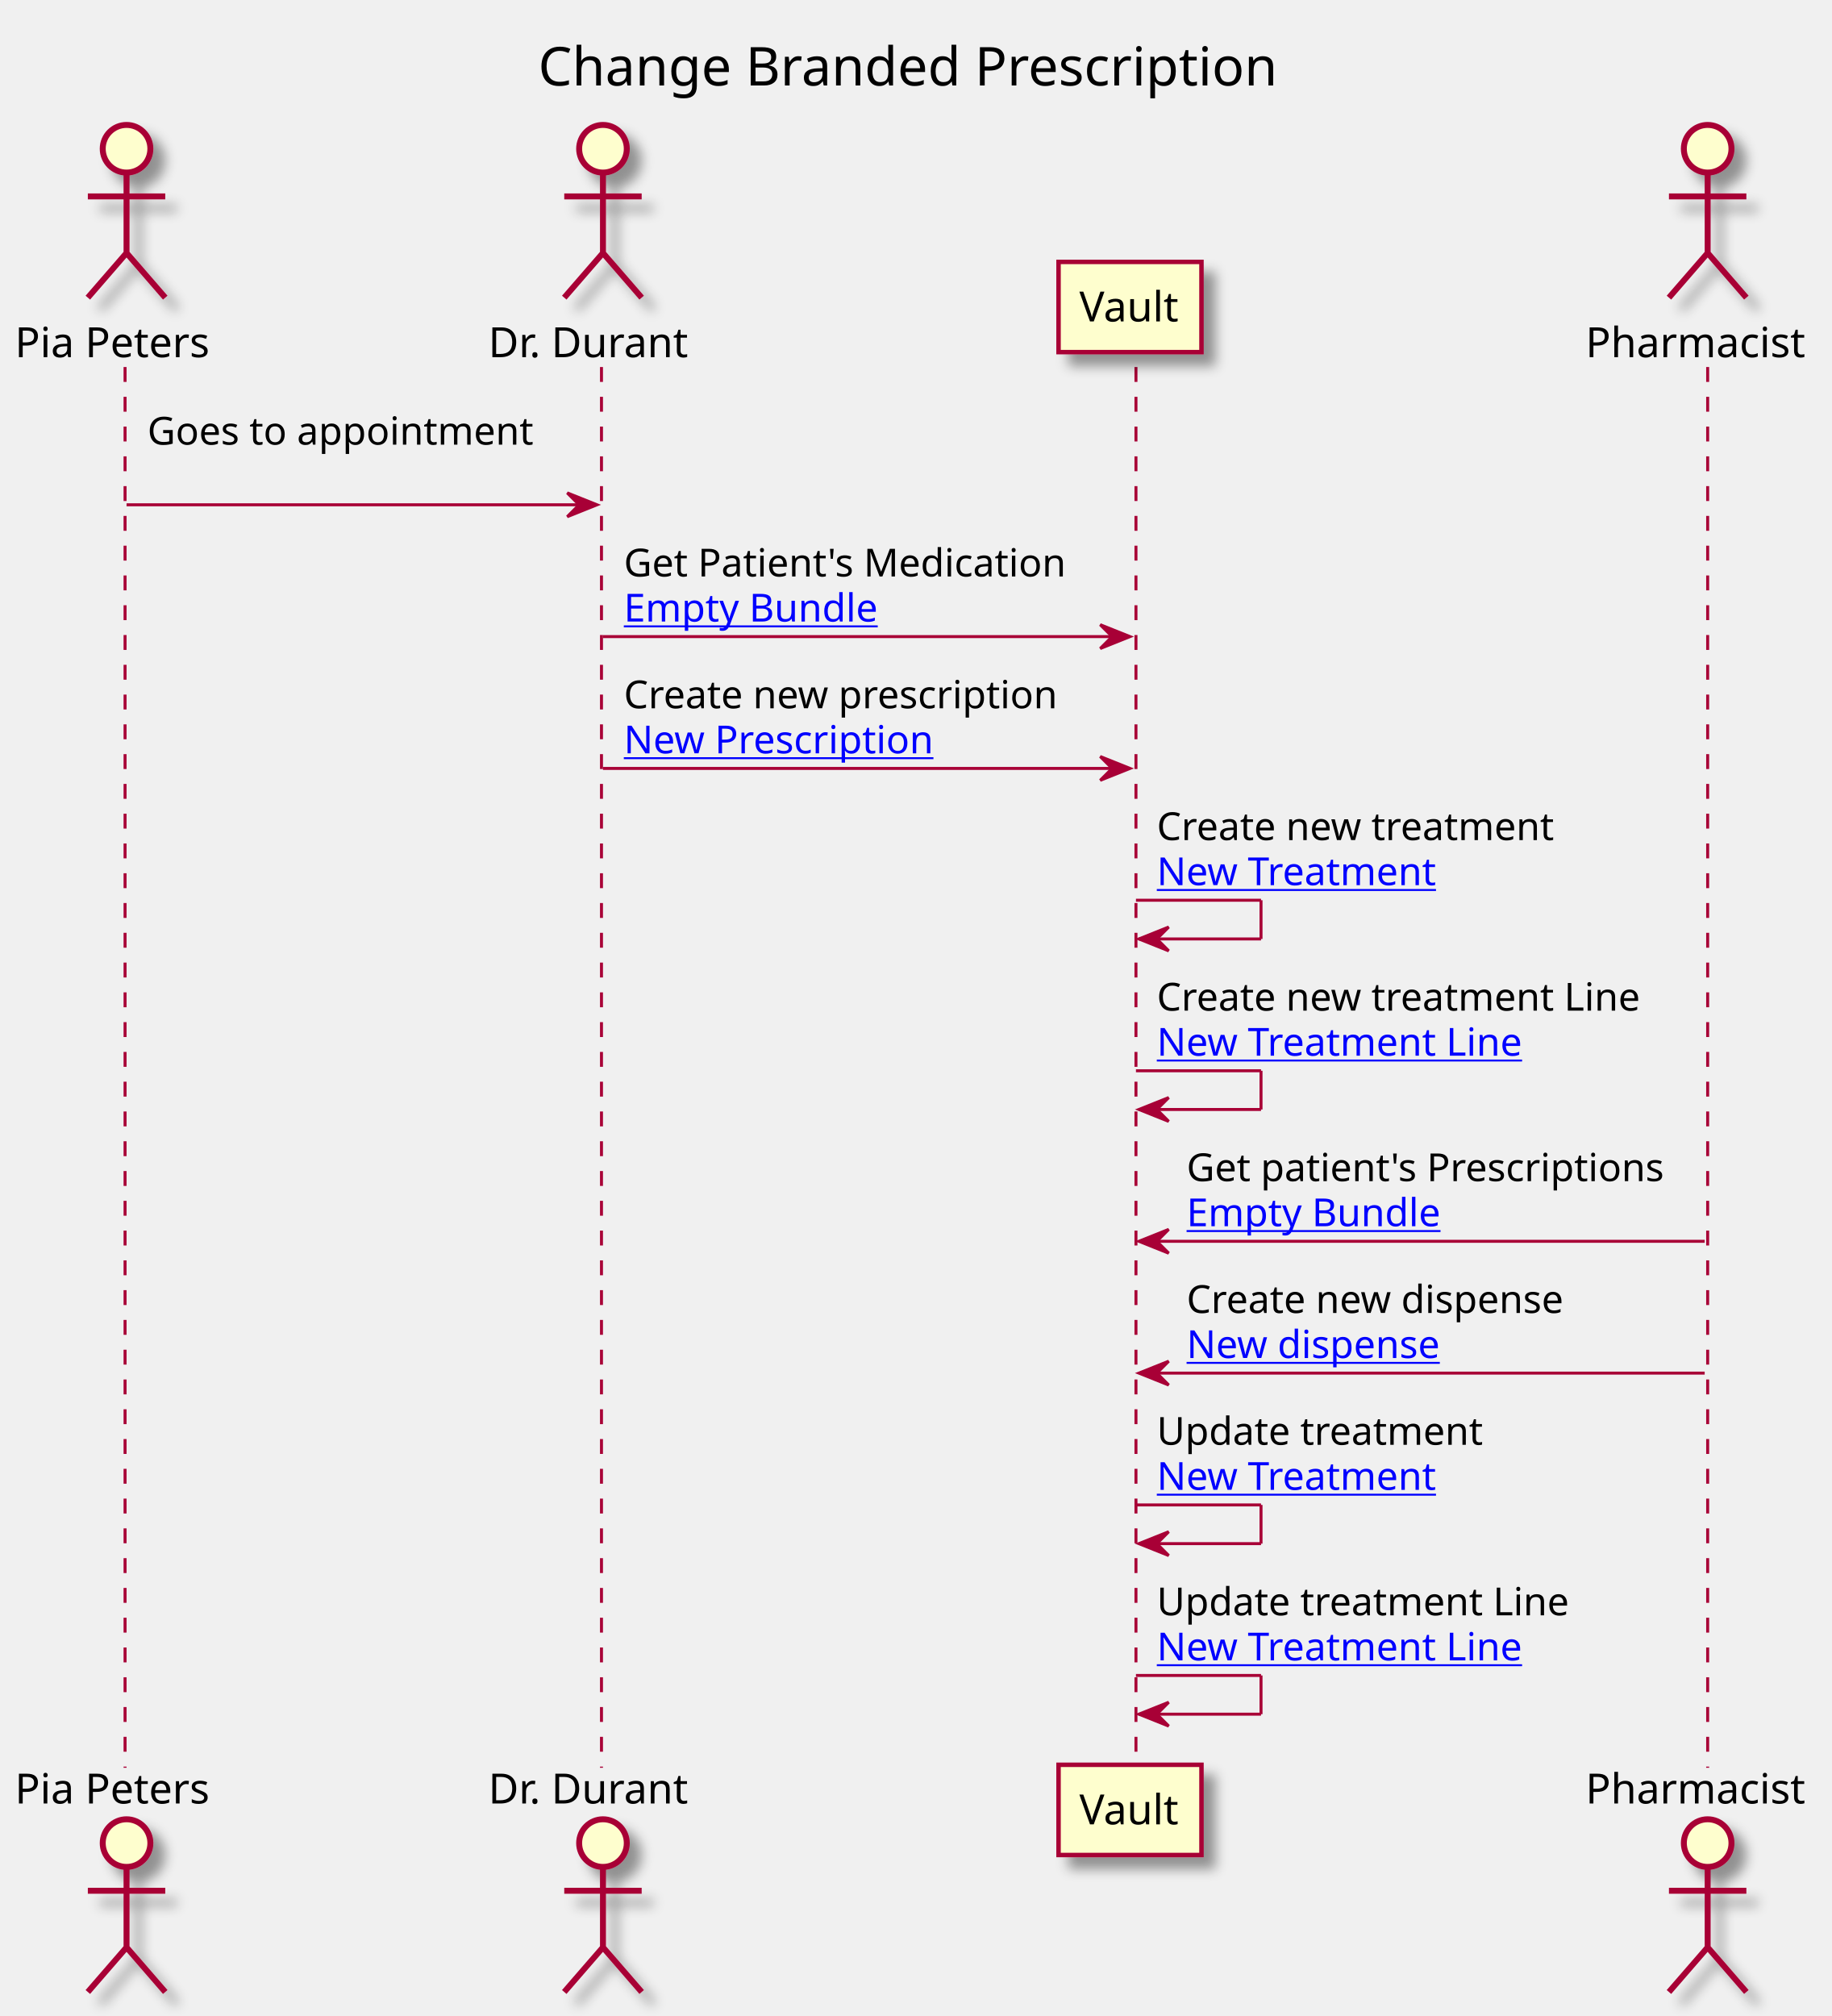
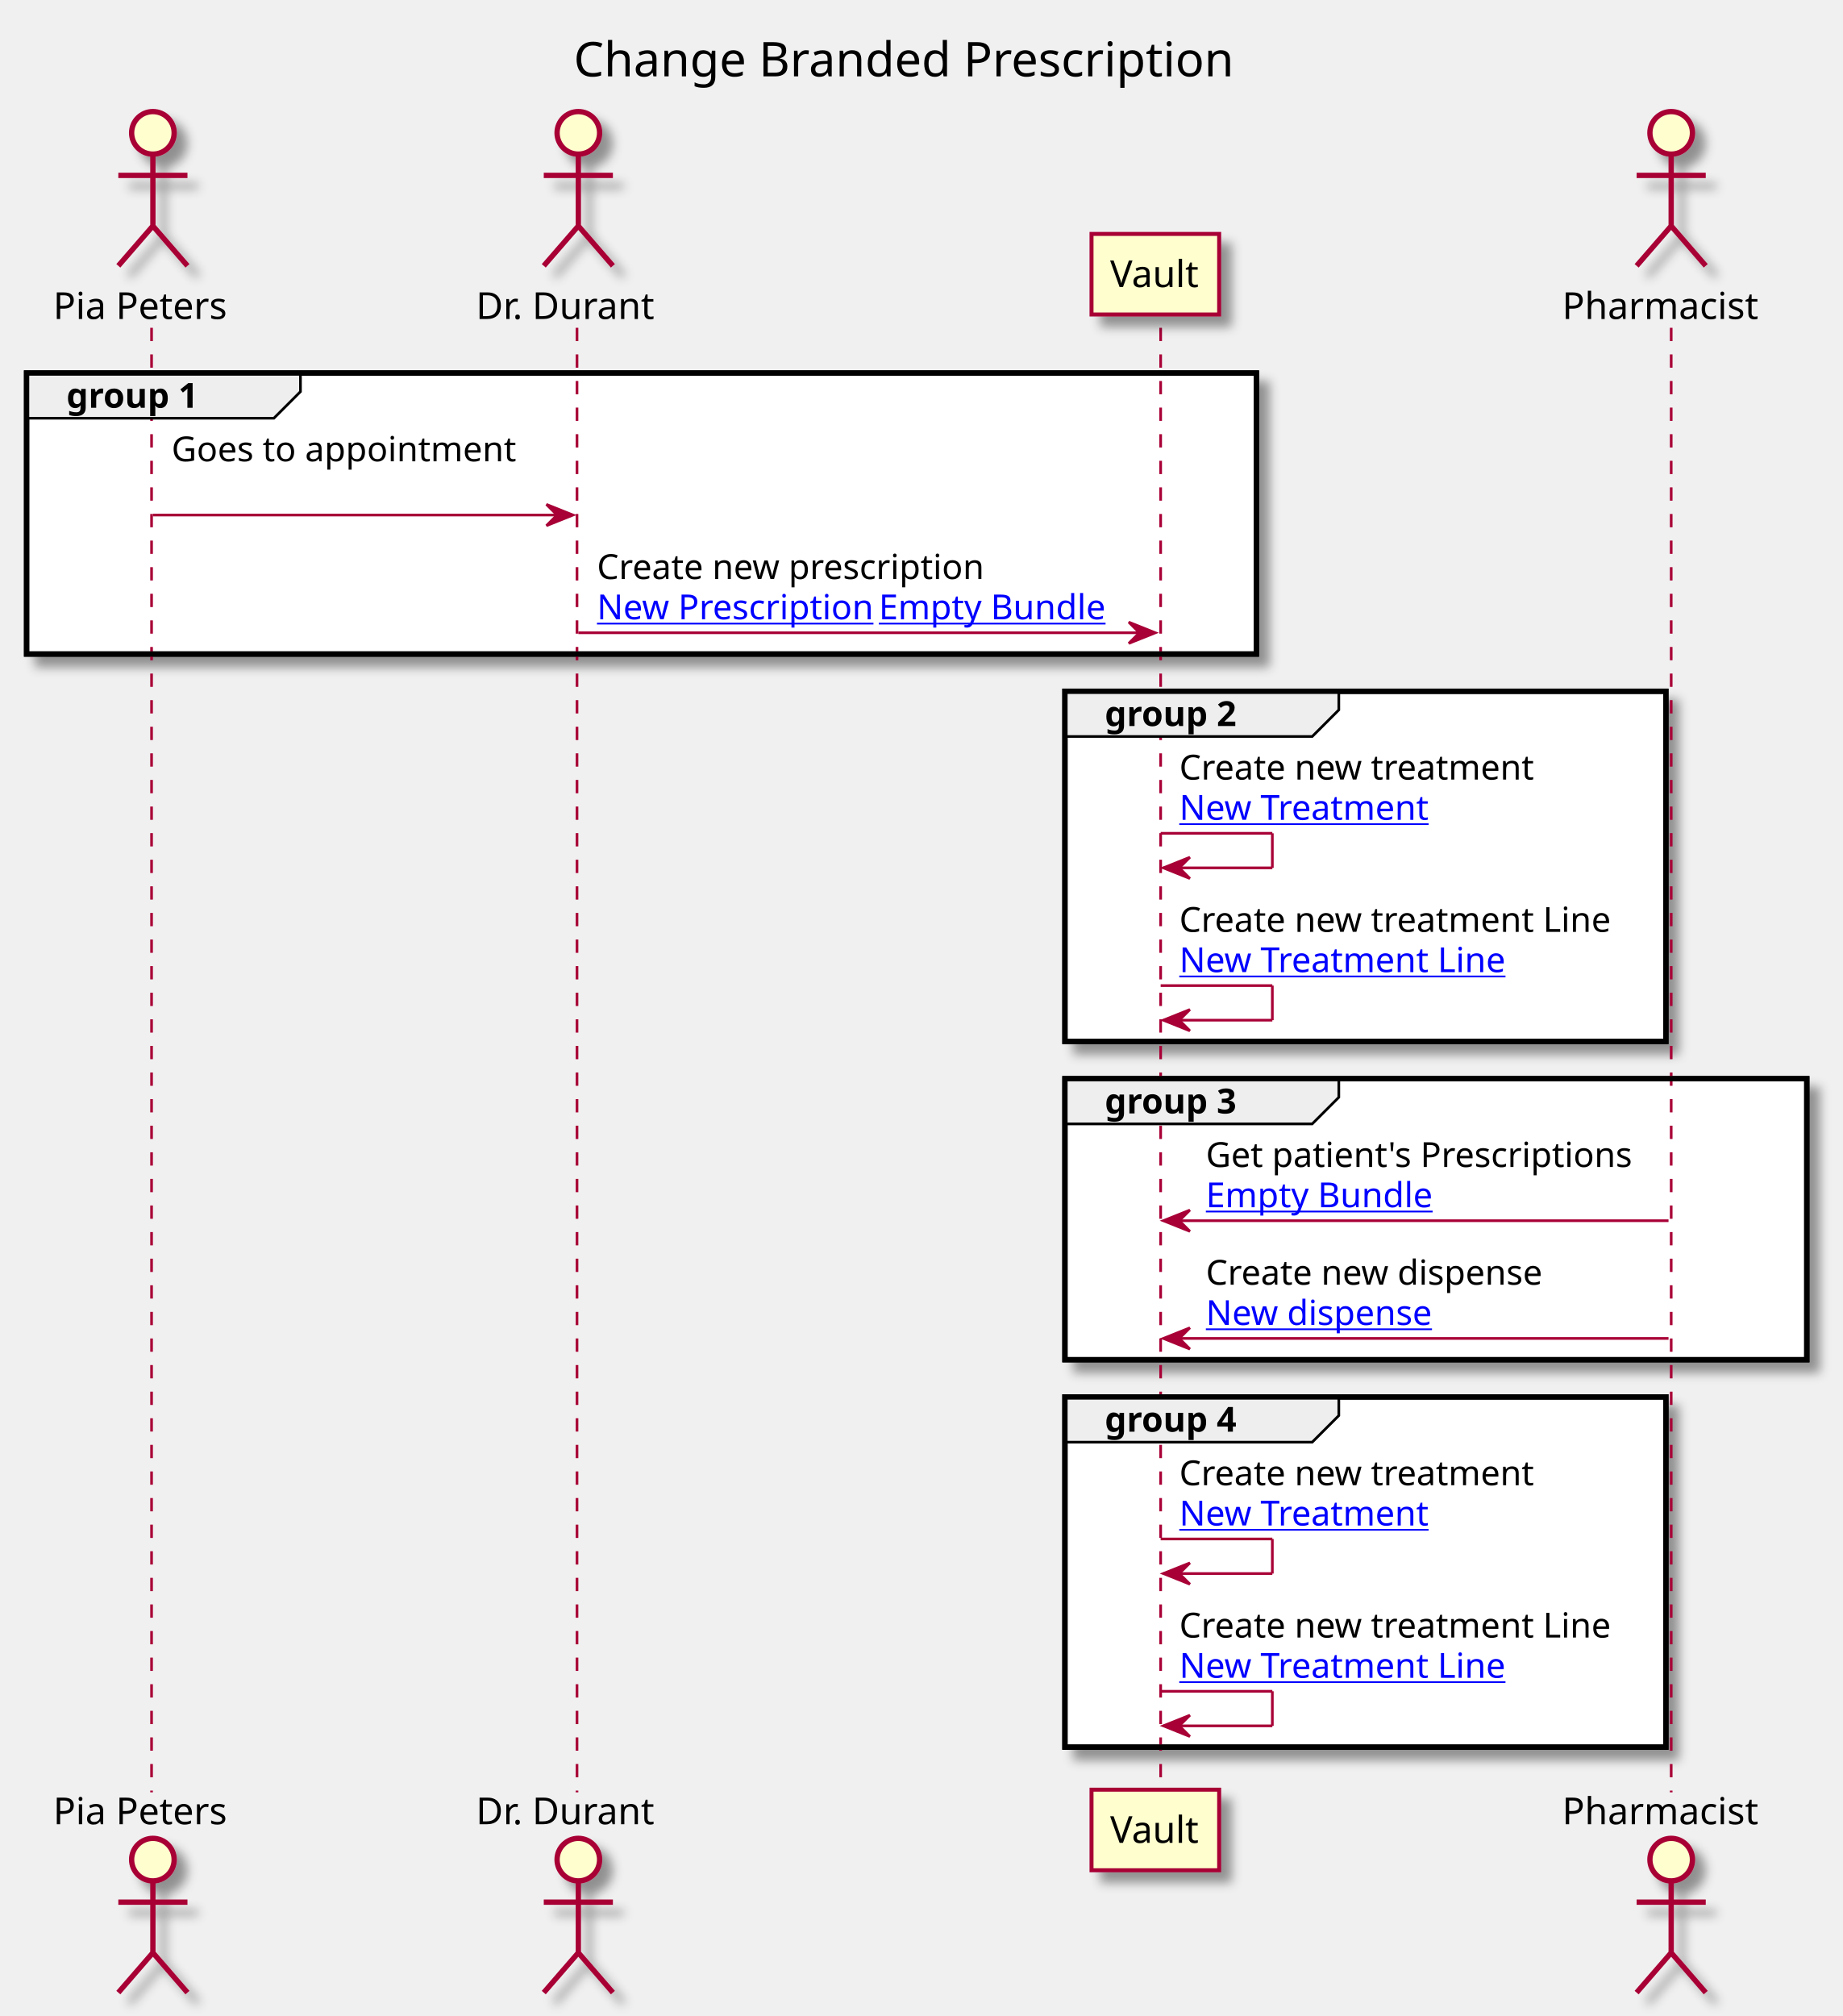
- <svg xmlns="http://www.w3.org/2000/svg" xmlns:xlink="http://www.w3.org/1999/xlink" contentScriptType="application/ecmascript" contentStyleType="text/css" height="677px" preserveAspectRatio="none" style="width:615px;height:677px;" version="1.1" viewBox="0 0 615 677" width="615px" zoomAndPan="magnify">
+ <svg xmlns="http://www.w3.org/2000/svg" xmlns:xlink="http://www.w3.org/1999/xlink" contentScriptType="application/ecmascript" contentStyleType="text/css" height="758px" preserveAspectRatio="none" style="width:693px;height:758px;" version="1.1" viewBox="0 0 693 758" width="693px" zoomAndPan="magnify">
  <defs>
-     <filter height="300%" id="f1x5xji0lqv2ba" width="300%" x="-1" y="-1">
+     <filter height="300%" id="fpa216ibskgr2" width="300%" x="-1" y="-1">
      <feGaussianBlur result="blurOut" stdDeviation="2.0" />
      <feColorMatrix in="blurOut" result="blurOut2" type="matrix" values="0 0 0 0 0 0 0 0 0 0 0 0 0 0 0 0 0 0 .4 0" />
      <feOffset dx="4.0" dy="4.0" in="blurOut2" result="blurOut3" />
      <feBlend in="SourceGraphic" in2="blurOut3" mode="normal" />
    </filter>
  </defs>
  <g>
-     <text fill="#000000" font-family="sans-serif" font-size="18" lengthAdjust="spacing" textLength="258" x="180.75" y="28.708">Change Branded Prescription</text>
-     <line style="stroke:#A80036;stroke-width:1.0;stroke-dasharray:5.0,5.0;" x1="42" x2="42" y1="123.25" y2="593.641" />
-     <line style="stroke:#A80036;stroke-width:1.0;stroke-dasharray:5.0,5.0;" x1="202" x2="202" y1="123.25" y2="593.641" />
-     <line style="stroke:#A80036;stroke-width:1.0;stroke-dasharray:5.0,5.0;" x1="381.5" x2="381.5" y1="123.25" y2="593.641" />
-     <line style="stroke:#A80036;stroke-width:1.0;stroke-dasharray:5.0,5.0;" x1="573.5" x2="573.5" y1="123.25" y2="593.641" />
-     <text fill="#000000" font-family="sans-serif" font-size="14" lengthAdjust="spacing" textLength="69" x="5" y="119.948">Pia Peters</text>
-     <ellipse cx="42.5" cy="49.953" fill="#FEFECE" filter="url(#f1x5xji0lqv2ba)" rx="8" ry="8" style="stroke:#A80036;stroke-width:2.0;" />
-     <path d="M42.5,57.953 L42.5,84.953 M29.5,65.953 L55.5,65.953 M42.5,84.953 L29.5,99.953 M42.5,84.953 L55.5,99.953 " fill="none" filter="url(#f1x5xji0lqv2ba)" style="stroke:#A80036;stroke-width:2.0;" />
-     <text fill="#000000" font-family="sans-serif" font-size="14" lengthAdjust="spacing" textLength="69" x="5" y="605.636">Pia Peters</text>
-     <ellipse cx="42.5" cy="618.938" fill="#FEFECE" filter="url(#f1x5xji0lqv2ba)" rx="8" ry="8" style="stroke:#A80036;stroke-width:2.0;" />
-     <path d="M42.5,626.938 L42.5,653.938 M29.5,634.938 L55.5,634.938 M42.5,653.938 L29.5,668.938 M42.5,653.938 L55.5,668.938 " fill="none" filter="url(#f1x5xji0lqv2ba)" style="stroke:#A80036;stroke-width:2.0;" />
-     <text fill="#000000" font-family="sans-serif" font-size="14" lengthAdjust="spacing" textLength="71" x="164" y="119.948">Dr. Durant</text>
-     <ellipse cx="202.5" cy="49.953" fill="#FEFECE" filter="url(#f1x5xji0lqv2ba)" rx="8" ry="8" style="stroke:#A80036;stroke-width:2.0;" />
-     <path d="M202.5,57.953 L202.5,84.953 M189.5,65.953 L215.5,65.953 M202.5,84.953 L189.5,99.953 M202.5,84.953 L215.5,99.953 " fill="none" filter="url(#f1x5xji0lqv2ba)" style="stroke:#A80036;stroke-width:2.0;" />
-     <text fill="#000000" font-family="sans-serif" font-size="14" lengthAdjust="spacing" textLength="71" x="164" y="605.636">Dr. Durant</text>
-     <ellipse cx="202.5" cy="618.938" fill="#FEFECE" filter="url(#f1x5xji0lqv2ba)" rx="8" ry="8" style="stroke:#A80036;stroke-width:2.0;" />
-     <path d="M202.5,626.938 L202.5,653.938 M189.5,634.938 L215.5,634.938 M202.5,653.938 L189.5,668.938 M202.5,653.938 L215.5,668.938 " fill="none" filter="url(#f1x5xji0lqv2ba)" style="stroke:#A80036;stroke-width:2.0;" />
-     <rect fill="#FEFECE" filter="url(#f1x5xji0lqv2ba)" height="30.297" style="stroke:#A80036;stroke-width:1.5;" width="48" x="355.5" y="87.953" />
-     <text fill="#000000" font-family="sans-serif" font-size="14" lengthAdjust="spacing" textLength="34" x="362.5" y="107.948">Vault</text>
-     <rect fill="#FEFECE" filter="url(#f1x5xji0lqv2ba)" height="30.297" style="stroke:#A80036;stroke-width:1.5;" width="48" x="355.5" y="592.641" />
-     <text fill="#000000" font-family="sans-serif" font-size="14" lengthAdjust="spacing" textLength="34" x="362.5" y="612.636">Vault</text>
-     <text fill="#000000" font-family="sans-serif" font-size="14" lengthAdjust="spacing" textLength="76" x="532.5" y="119.948">Pharmacist</text>
-     <ellipse cx="573.5" cy="49.953" fill="#FEFECE" filter="url(#f1x5xji0lqv2ba)" rx="8" ry="8" style="stroke:#A80036;stroke-width:2.0;" />
-     <path d="M573.5,57.953 L573.5,84.953 M560.5,65.953 L586.5,65.953 M573.5,84.953 L560.5,99.953 M573.5,84.953 L586.5,99.953 " fill="none" filter="url(#f1x5xji0lqv2ba)" style="stroke:#A80036;stroke-width:2.0;" />
-     <text fill="#000000" font-family="sans-serif" font-size="14" lengthAdjust="spacing" textLength="76" x="532.5" y="605.636">Pharmacist</text>
-     <ellipse cx="573.5" cy="618.938" fill="#FEFECE" filter="url(#f1x5xji0lqv2ba)" rx="8" ry="8" style="stroke:#A80036;stroke-width:2.0;" />
-     <path d="M573.5,626.938 L573.5,653.938 M560.5,634.938 L586.5,634.938 M573.5,653.938 L560.5,668.938 M573.5,653.938 L586.5,668.938 " fill="none" filter="url(#f1x5xji0lqv2ba)" style="stroke:#A80036;stroke-width:2.0;" />
-     <polygon fill="#A80036" points="190.5,165.516,200.5,169.516,190.5,173.516,194.5,169.516" style="stroke:#A80036;stroke-width:1.0;" />
-     <line style="stroke:#A80036;stroke-width:1.0;" x1="42.5" x2="196.5" y1="169.516" y2="169.516" />
-     <text fill="#000000" font-family="sans-serif" font-size="13" lengthAdjust="spacing" textLength="136" x="49.5" y="149.317">Goes to appointment</text>
-     <text fill="#000000" font-family="sans-serif" font-size="13" lengthAdjust="spacing" textLength="0" x="53.5" y="164.45" />
-     <polygon fill="#A80036" points="369.5,209.781,379.5,213.781,369.5,217.781,373.5,213.781" style="stroke:#A80036;stroke-width:1.0;" />
-     <line style="stroke:#A80036;stroke-width:1.0;" x1="202.5" x2="375.5" y1="213.781" y2="213.781" />
-     <text fill="#000000" font-family="sans-serif" font-size="13" lengthAdjust="spacing" textLength="155" x="209.5" y="193.583">Get Patient's Medication</text>
+     <text fill="#000000" font-family="sans-serif" font-size="18" lengthAdjust="spacing" textLength="258" x="215.75" y="28.708">Change Branded Prescription</text>
+     <rect fill="#FFFFFF" filter="url(#fpa216ibskgr2)" height="105.664" style="stroke:#000000;stroke-width:2.0;" width="462.5" x="10" y="140.25" />
+     <rect fill="#FFFFFF" filter="url(#fpa216ibskgr2)" height="131.664" style="stroke:#000000;stroke-width:2.0;" width="226" x="400.5" y="259.914" />
+     <rect fill="#FFFFFF" filter="url(#fpa216ibskgr2)" height="105.664" style="stroke:#000000;stroke-width:2.0;" width="279" x="400.5" y="405.578" />
+     <rect fill="#FFFFFF" filter="url(#fpa216ibskgr2)" height="131.664" style="stroke:#000000;stroke-width:2.0;" width="226" x="400.5" y="525.242" />
+     <line style="stroke:#A80036;stroke-width:1.0;stroke-dasharray:5.0,5.0;" x1="57" x2="57" y1="123.25" y2="673.906" />
+     <line style="stroke:#A80036;stroke-width:1.0;stroke-dasharray:5.0,5.0;" x1="217" x2="217" y1="123.25" y2="673.906" />
+     <line style="stroke:#A80036;stroke-width:1.0;stroke-dasharray:5.0,5.0;" x1="436.5" x2="436.5" y1="123.25" y2="673.906" />
+     <line style="stroke:#A80036;stroke-width:1.0;stroke-dasharray:5.0,5.0;" x1="628.5" x2="628.5" y1="123.25" y2="673.906" />
+     <text fill="#000000" font-family="sans-serif" font-size="14" lengthAdjust="spacing" textLength="69" x="20" y="119.948">Pia Peters</text>
+     <ellipse cx="57.5" cy="49.953" fill="#FEFECE" filter="url(#fpa216ibskgr2)" rx="8" ry="8" style="stroke:#A80036;stroke-width:2.0;" />
+     <path d="M57.5,57.953 L57.5,84.953 M44.5,65.953 L70.5,65.953 M57.5,84.953 L44.5,99.953 M57.5,84.953 L70.5,99.953 " fill="none" filter="url(#fpa216ibskgr2)" style="stroke:#A80036;stroke-width:2.0;" />
+     <text fill="#000000" font-family="sans-serif" font-size="14" lengthAdjust="spacing" textLength="69" x="20" y="685.901">Pia Peters</text>
+     <ellipse cx="57.5" cy="699.203" fill="#FEFECE" filter="url(#fpa216ibskgr2)" rx="8" ry="8" style="stroke:#A80036;stroke-width:2.0;" />
+     <path d="M57.5,707.203 L57.5,734.203 M44.5,715.203 L70.5,715.203 M57.5,734.203 L44.5,749.203 M57.5,734.203 L70.5,749.203 " fill="none" filter="url(#fpa216ibskgr2)" style="stroke:#A80036;stroke-width:2.0;" />
+     <text fill="#000000" font-family="sans-serif" font-size="14" lengthAdjust="spacing" textLength="71" x="179" y="119.948">Dr. Durant</text>
+     <ellipse cx="217.5" cy="49.953" fill="#FEFECE" filter="url(#fpa216ibskgr2)" rx="8" ry="8" style="stroke:#A80036;stroke-width:2.0;" />
+     <path d="M217.5,57.953 L217.5,84.953 M204.5,65.953 L230.5,65.953 M217.5,84.953 L204.5,99.953 M217.5,84.953 L230.5,99.953 " fill="none" filter="url(#fpa216ibskgr2)" style="stroke:#A80036;stroke-width:2.0;" />
+     <text fill="#000000" font-family="sans-serif" font-size="14" lengthAdjust="spacing" textLength="71" x="179" y="685.901">Dr. Durant</text>
+     <ellipse cx="217.5" cy="699.203" fill="#FEFECE" filter="url(#fpa216ibskgr2)" rx="8" ry="8" style="stroke:#A80036;stroke-width:2.0;" />
+     <path d="M217.5,707.203 L217.5,734.203 M204.5,715.203 L230.5,715.203 M217.5,734.203 L204.5,749.203 M217.5,734.203 L230.5,749.203 " fill="none" filter="url(#fpa216ibskgr2)" style="stroke:#A80036;stroke-width:2.0;" />
+     <rect fill="#FEFECE" filter="url(#fpa216ibskgr2)" height="30.297" style="stroke:#A80036;stroke-width:1.5;" width="48" x="410.5" y="87.953" />
+     <text fill="#000000" font-family="sans-serif" font-size="14" lengthAdjust="spacing" textLength="34" x="417.5" y="107.948">Vault</text>
+     <rect fill="#FEFECE" filter="url(#fpa216ibskgr2)" height="30.297" style="stroke:#A80036;stroke-width:1.5;" width="48" x="410.5" y="672.906" />
+     <text fill="#000000" font-family="sans-serif" font-size="14" lengthAdjust="spacing" textLength="34" x="417.5" y="692.901">Vault</text>
+     <text fill="#000000" font-family="sans-serif" font-size="14" lengthAdjust="spacing" textLength="76" x="587.5" y="119.948">Pharmacist</text>
+     <ellipse cx="628.5" cy="49.953" fill="#FEFECE" filter="url(#fpa216ibskgr2)" rx="8" ry="8" style="stroke:#A80036;stroke-width:2.0;" />
+     <path d="M628.5,57.953 L628.5,84.953 M615.5,65.953 L641.5,65.953 M628.5,84.953 L615.5,99.953 M628.5,84.953 L641.5,99.953 " fill="none" filter="url(#fpa216ibskgr2)" style="stroke:#A80036;stroke-width:2.0;" />
+     <text fill="#000000" font-family="sans-serif" font-size="14" lengthAdjust="spacing" textLength="76" x="587.5" y="685.901">Pharmacist</text>
+     <ellipse cx="628.5" cy="699.203" fill="#FEFECE" filter="url(#fpa216ibskgr2)" rx="8" ry="8" style="stroke:#A80036;stroke-width:2.0;" />
+     <path d="M628.5,707.203 L628.5,734.203 M615.5,715.203 L641.5,715.203 M628.5,734.203 L615.5,749.203 M628.5,734.203 L641.5,749.203 " fill="none" filter="url(#fpa216ibskgr2)" style="stroke:#A80036;stroke-width:2.0;" />
+     <path d="M10,140.25 L113,140.25 L113,147.25 L103,157.25 L10,157.25 L10,140.25 " fill="#EEEEEE" style="stroke:#000000;stroke-width:1.0;" />
+     <rect fill="none" height="105.664" style="stroke:#000000;stroke-width:2.0;" width="462.5" x="10" y="140.25" />
+     <text fill="#000000" font-family="sans-serif" font-size="13" font-weight="bold" lengthAdjust="spacing" textLength="58" x="25" y="153.317">group 1</text>
+     <polygon fill="#A80036" points="205.5,189.648,215.5,193.648,205.5,197.648,209.5,193.648" style="stroke:#A80036;stroke-width:1.0;" />
+     <line style="stroke:#A80036;stroke-width:1.0;" x1="57.5" x2="211.5" y1="193.648" y2="193.648" />
+     <text fill="#000000" font-family="sans-serif" font-size="13" lengthAdjust="spacing" textLength="136" x="64.5" y="173.45">Goes to appointment</text>
+     <text fill="#000000" font-family="sans-serif" font-size="13" lengthAdjust="spacing" textLength="0" x="68.5" y="188.583" />
+     <polygon fill="#A80036" points="424.5,233.914,434.5,237.914,424.5,241.914,428.5,237.914" style="stroke:#A80036;stroke-width:1.0;" />
+     <line style="stroke:#A80036;stroke-width:1.0;" x1="217.5" x2="430.5" y1="237.914" y2="237.914" />
+     <text fill="#000000" font-family="sans-serif" font-size="13" lengthAdjust="spacing" textLength="151" x="224.5" y="217.715">Create new prescription</text>
+     <a href="ExampleScenario-example-1-scenario-resources.html#1-prescription" target="_top" title="ExampleScenario-example-1-scenario-resources.html#1-prescription" xlink:actuate="onRequest" xlink:href="ExampleScenario-example-1-scenario-resources.html#1-prescription" xlink:show="new" xlink:title="ExampleScenario-example-1-scenario-resources.html#1-prescription" xlink:type="simple">
+       <text fill="#0000FF" font-family="sans-serif" font-size="13" lengthAdjust="spacing" text-decoration="underline" textLength="106" x="224.5" y="232.848">New Prescription</text>
+     </a>
    <a href="ExampleScenario-example-1-scenario-resources.html#EB" target="_top" title="ExampleScenario-example-1-scenario-resources.html#EB" xlink:actuate="onRequest" xlink:href="ExampleScenario-example-1-scenario-resources.html#EB" xlink:show="new" xlink:title="ExampleScenario-example-1-scenario-resources.html#EB" xlink:type="simple">
-       <text fill="#0000FF" font-family="sans-serif" font-size="13" lengthAdjust="spacing" text-decoration="underline" textLength="89" x="209.5" y="208.715">Empty Bundle</text>
+       <text fill="#0000FF" font-family="sans-serif" font-size="13" lengthAdjust="spacing" text-decoration="underline" textLength="89" x="330.5" y="232.848">Empty Bundle</text>
    </a>
-     <polygon fill="#A80036" points="369.5,254.047,379.5,258.047,369.5,262.047,373.5,258.047" style="stroke:#A80036;stroke-width:1.0;" />
-     <line style="stroke:#A80036;stroke-width:1.0;" x1="202.5" x2="375.5" y1="258.047" y2="258.047" />
-     <text fill="#000000" font-family="sans-serif" font-size="13" lengthAdjust="spacing" textLength="151" x="209.5" y="237.848">Create new prescription</text>
-     <a href="ExampleScenario-example-1-scenario-resources.html#1-prescription" target="_top" title="ExampleScenario-example-1-scenario-resources.html#1-prescription" xlink:actuate="onRequest" xlink:href="ExampleScenario-example-1-scenario-resources.html#1-prescription" xlink:show="new" xlink:title="ExampleScenario-example-1-scenario-resources.html#1-prescription" xlink:type="simple">
-       <text fill="#0000FF" font-family="sans-serif" font-size="13" lengthAdjust="spacing" text-decoration="underline" textLength="106" x="209.5" y="252.981">New Prescription</text>
+     <path d="M400.5,259.914 L503.5,259.914 L503.5,266.914 L493.5,276.914 L400.5,276.914 L400.5,259.914 " fill="#EEEEEE" style="stroke:#000000;stroke-width:1.0;" />
+     <rect fill="none" height="131.664" style="stroke:#000000;stroke-width:2.0;" width="226" x="400.5" y="259.914" />
+     <text fill="#000000" font-family="sans-serif" font-size="13" font-weight="bold" lengthAdjust="spacing" textLength="58" x="415.5" y="272.981">group 2</text>
+     <line style="stroke:#A80036;stroke-width:1.0;" x1="436.5" x2="478.5" y1="313.312" y2="313.312" />
+     <line style="stroke:#A80036;stroke-width:1.0;" x1="478.5" x2="478.5" y1="313.312" y2="326.312" />
+     <line style="stroke:#A80036;stroke-width:1.0;" x1="437.5" x2="478.5" y1="326.312" y2="326.312" />
+     <polygon fill="#A80036" points="447.5,322.312,437.5,326.312,447.5,330.312,443.5,326.312" style="stroke:#A80036;stroke-width:1.0;" />
+     <text fill="#000000" font-family="sans-serif" font-size="13" lengthAdjust="spacing" textLength="141" x="443.5" y="293.114">Create new treatment</text>
+     <a href="ExampleScenario-example-1-scenario-resources.html#1-treatment" target="_top" title="ExampleScenario-example-1-scenario-resources.html#1-treatment" xlink:actuate="onRequest" xlink:href="ExampleScenario-example-1-scenario-resources.html#1-treatment" xlink:show="new" xlink:title="ExampleScenario-example-1-scenario-resources.html#1-treatment" xlink:type="simple">
+       <text fill="#0000FF" font-family="sans-serif" font-size="13" lengthAdjust="spacing" text-decoration="underline" textLength="98" x="443.5" y="308.247">New Treatment</text>
    </a>
-     <line style="stroke:#A80036;stroke-width:1.0;" x1="381.5" x2="423.5" y1="302.312" y2="302.312" />
-     <line style="stroke:#A80036;stroke-width:1.0;" x1="423.5" x2="423.5" y1="302.312" y2="315.312" />
-     <line style="stroke:#A80036;stroke-width:1.0;" x1="382.5" x2="423.5" y1="315.312" y2="315.312" />
-     <polygon fill="#A80036" points="392.5,311.312,382.5,315.312,392.5,319.312,388.5,315.312" style="stroke:#A80036;stroke-width:1.0;" />
-     <text fill="#000000" font-family="sans-serif" font-size="13" lengthAdjust="spacing" textLength="141" x="388.5" y="282.114">Create new treatment</text>
+     <line style="stroke:#A80036;stroke-width:1.0;" x1="436.5" x2="478.5" y1="370.578" y2="370.578" />
+     <line style="stroke:#A80036;stroke-width:1.0;" x1="478.5" x2="478.5" y1="370.578" y2="383.578" />
+     <line style="stroke:#A80036;stroke-width:1.0;" x1="437.5" x2="478.5" y1="383.578" y2="383.578" />
+     <polygon fill="#A80036" points="447.5,379.578,437.5,383.578,447.5,387.578,443.5,383.578" style="stroke:#A80036;stroke-width:1.0;" />
+     <text fill="#000000" font-family="sans-serif" font-size="13" lengthAdjust="spacing" textLength="171" x="443.5" y="350.379">Create new treatment Line</text>
+     <a href="ExampleScenario-example-1-scenario-resources.html#1-treatmentLine" target="_top" title="ExampleScenario-example-1-scenario-resources.html#1-treatmentLine" xlink:actuate="onRequest" xlink:href="ExampleScenario-example-1-scenario-resources.html#1-treatmentLine" xlink:show="new" xlink:title="ExampleScenario-example-1-scenario-resources.html#1-treatmentLine" xlink:type="simple">
+       <text fill="#0000FF" font-family="sans-serif" font-size="13" lengthAdjust="spacing" text-decoration="underline" textLength="128" x="443.5" y="365.512">New Treatment Line</text>
+     </a>
+     <path d="M400.5,405.578 L503.5,405.578 L503.5,412.578 L493.5,422.578 L400.5,422.578 L400.5,405.578 " fill="#EEEEEE" style="stroke:#000000;stroke-width:1.0;" />
+     <rect fill="none" height="105.664" style="stroke:#000000;stroke-width:2.0;" width="279" x="400.5" y="405.578" />
+     <text fill="#000000" font-family="sans-serif" font-size="13" font-weight="bold" lengthAdjust="spacing" textLength="58" x="415.5" y="418.645">group 3</text>
+     <polygon fill="#A80036" points="447.5,454.977,437.5,458.977,447.5,462.977,443.5,458.977" style="stroke:#A80036;stroke-width:1.0;" />
+     <line style="stroke:#A80036;stroke-width:1.0;" x1="441.5" x2="627.5" y1="458.977" y2="458.977" />
+     <text fill="#000000" font-family="sans-serif" font-size="13" lengthAdjust="spacing" textLength="168" x="453.5" y="438.778">Get patient's Prescriptions</text>
+     <a href="ExampleScenario-example-1-scenario-resources.html#EB" target="_top" title="ExampleScenario-example-1-scenario-resources.html#EB" xlink:actuate="onRequest" xlink:href="ExampleScenario-example-1-scenario-resources.html#EB" xlink:show="new" xlink:title="ExampleScenario-example-1-scenario-resources.html#EB" xlink:type="simple">
+       <text fill="#0000FF" font-family="sans-serif" font-size="13" lengthAdjust="spacing" text-decoration="underline" textLength="89" x="453.5" y="453.911">Empty Bundle</text>
+     </a>
+     <polygon fill="#A80036" points="447.5,499.242,437.5,503.242,447.5,507.242,443.5,503.242" style="stroke:#A80036;stroke-width:1.0;" />
+     <line style="stroke:#A80036;stroke-width:1.0;" x1="441.5" x2="627.5" y1="503.242" y2="503.242" />
+     <text fill="#000000" font-family="sans-serif" font-size="13" lengthAdjust="spacing" textLength="133" x="453.5" y="483.043">Create new dispense</text>
+     <a href="ExampleScenario-example-1-scenario-resources.html#1-dispense" target="_top" title="ExampleScenario-example-1-scenario-resources.html#1-dispense" xlink:actuate="onRequest" xlink:href="ExampleScenario-example-1-scenario-resources.html#1-dispense" xlink:show="new" xlink:title="ExampleScenario-example-1-scenario-resources.html#1-dispense" xlink:type="simple">
+       <text fill="#0000FF" font-family="sans-serif" font-size="13" lengthAdjust="spacing" text-decoration="underline" textLength="88" x="453.5" y="498.176">New dispense</text>
+     </a>
+     <path d="M400.5,525.242 L503.5,525.242 L503.5,532.242 L493.5,542.242 L400.5,542.242 L400.5,525.242 " fill="#EEEEEE" style="stroke:#000000;stroke-width:1.0;" />
+     <rect fill="none" height="131.664" style="stroke:#000000;stroke-width:2.0;" width="226" x="400.5" y="525.242" />
+     <text fill="#000000" font-family="sans-serif" font-size="13" font-weight="bold" lengthAdjust="spacing" textLength="58" x="415.5" y="538.309">group 4</text>
+     <line style="stroke:#A80036;stroke-width:1.0;" x1="436.5" x2="478.5" y1="578.641" y2="578.641" />
+     <line style="stroke:#A80036;stroke-width:1.0;" x1="478.5" x2="478.5" y1="578.641" y2="591.641" />
+     <line style="stroke:#A80036;stroke-width:1.0;" x1="437.5" x2="478.5" y1="591.641" y2="591.641" />
+     <polygon fill="#A80036" points="447.5,587.641,437.5,591.641,447.5,595.641,443.5,591.641" style="stroke:#A80036;stroke-width:1.0;" />
+     <text fill="#000000" font-family="sans-serif" font-size="13" lengthAdjust="spacing" textLength="141" x="443.5" y="558.442">Create new treatment</text>
    <a href="ExampleScenario-example-1-scenario-resources.html#1-treatment" target="_top" title="ExampleScenario-example-1-scenario-resources.html#1-treatment" xlink:actuate="onRequest" xlink:href="ExampleScenario-example-1-scenario-resources.html#1-treatment" xlink:show="new" xlink:title="ExampleScenario-example-1-scenario-resources.html#1-treatment" xlink:type="simple">
-       <text fill="#0000FF" font-family="sans-serif" font-size="13" lengthAdjust="spacing" text-decoration="underline" textLength="98" x="388.5" y="297.247">New Treatment</text>
+       <text fill="#0000FF" font-family="sans-serif" font-size="13" lengthAdjust="spacing" text-decoration="underline" textLength="98" x="443.5" y="573.575">New Treatment</text>
    </a>
-     <line style="stroke:#A80036;stroke-width:1.0;" x1="381.5" x2="423.5" y1="359.578" y2="359.578" />
-     <line style="stroke:#A80036;stroke-width:1.0;" x1="423.5" x2="423.5" y1="359.578" y2="372.578" />
-     <line style="stroke:#A80036;stroke-width:1.0;" x1="382.5" x2="423.5" y1="372.578" y2="372.578" />
-     <polygon fill="#A80036" points="392.5,368.578,382.5,372.578,392.5,376.578,388.5,372.578" style="stroke:#A80036;stroke-width:1.0;" />
-     <text fill="#000000" font-family="sans-serif" font-size="13" lengthAdjust="spacing" textLength="171" x="388.5" y="339.379">Create new treatment Line</text>
+     <line style="stroke:#A80036;stroke-width:1.0;" x1="436.5" x2="478.5" y1="635.906" y2="635.906" />
+     <line style="stroke:#A80036;stroke-width:1.0;" x1="478.5" x2="478.5" y1="635.906" y2="648.906" />
+     <line style="stroke:#A80036;stroke-width:1.0;" x1="437.5" x2="478.5" y1="648.906" y2="648.906" />
+     <polygon fill="#A80036" points="447.5,644.906,437.5,648.906,447.5,652.906,443.5,648.906" style="stroke:#A80036;stroke-width:1.0;" />
+     <text fill="#000000" font-family="sans-serif" font-size="13" lengthAdjust="spacing" textLength="171" x="443.5" y="615.707">Create new treatment Line</text>
    <a href="ExampleScenario-example-1-scenario-resources.html#1-treatmentLine" target="_top" title="ExampleScenario-example-1-scenario-resources.html#1-treatmentLine" xlink:actuate="onRequest" xlink:href="ExampleScenario-example-1-scenario-resources.html#1-treatmentLine" xlink:show="new" xlink:title="ExampleScenario-example-1-scenario-resources.html#1-treatmentLine" xlink:type="simple">
-       <text fill="#0000FF" font-family="sans-serif" font-size="13" lengthAdjust="spacing" text-decoration="underline" textLength="128" x="388.5" y="354.512">New Treatment Line</text>
-     </a>
-     <polygon fill="#A80036" points="392.5,412.844,382.5,416.844,392.5,420.844,388.5,416.844" style="stroke:#A80036;stroke-width:1.0;" />
-     <line style="stroke:#A80036;stroke-width:1.0;" x1="386.5" x2="572.5" y1="416.844" y2="416.844" />
-     <text fill="#000000" font-family="sans-serif" font-size="13" lengthAdjust="spacing" textLength="168" x="398.5" y="396.645">Get patient's Prescriptions</text>
-     <a href="ExampleScenario-example-1-scenario-resources.html#EB" target="_top" title="ExampleScenario-example-1-scenario-resources.html#EB" xlink:actuate="onRequest" xlink:href="ExampleScenario-example-1-scenario-resources.html#EB" xlink:show="new" xlink:title="ExampleScenario-example-1-scenario-resources.html#EB" xlink:type="simple">
-       <text fill="#0000FF" font-family="sans-serif" font-size="13" lengthAdjust="spacing" text-decoration="underline" textLength="89" x="398.5" y="411.778">Empty Bundle</text>
-     </a>
-     <polygon fill="#A80036" points="392.5,457.109,382.5,461.109,392.5,465.109,388.5,461.109" style="stroke:#A80036;stroke-width:1.0;" />
-     <line style="stroke:#A80036;stroke-width:1.0;" x1="386.5" x2="572.5" y1="461.109" y2="461.109" />
-     <text fill="#000000" font-family="sans-serif" font-size="13" lengthAdjust="spacing" textLength="133" x="398.5" y="440.911">Create new dispense</text>
-     <a href="ExampleScenario-example-1-scenario-resources.html#1-dispense" target="_top" title="ExampleScenario-example-1-scenario-resources.html#1-dispense" xlink:actuate="onRequest" xlink:href="ExampleScenario-example-1-scenario-resources.html#1-dispense" xlink:show="new" xlink:title="ExampleScenario-example-1-scenario-resources.html#1-dispense" xlink:type="simple">
-       <text fill="#0000FF" font-family="sans-serif" font-size="13" lengthAdjust="spacing" text-decoration="underline" textLength="88" x="398.5" y="456.043">New dispense</text>
-     </a>
-     <line style="stroke:#A80036;stroke-width:1.0;" x1="381.5" x2="423.5" y1="505.375" y2="505.375" />
-     <line style="stroke:#A80036;stroke-width:1.0;" x1="423.5" x2="423.5" y1="505.375" y2="518.375" />
-     <line style="stroke:#A80036;stroke-width:1.0;" x1="382.5" x2="423.5" y1="518.375" y2="518.375" />
-     <polygon fill="#A80036" points="392.5,514.375,382.5,518.375,392.5,522.375,388.5,518.375" style="stroke:#A80036;stroke-width:1.0;" />
-     <text fill="#000000" font-family="sans-serif" font-size="13" lengthAdjust="spacing" textLength="116" x="388.5" y="485.176">Update treatment</text>
-     <a href="ExampleScenario-example-1-scenario-resources.html#1-treatment" target="_top" title="ExampleScenario-example-1-scenario-resources.html#1-treatment" xlink:actuate="onRequest" xlink:href="ExampleScenario-example-1-scenario-resources.html#1-treatment" xlink:show="new" xlink:title="ExampleScenario-example-1-scenario-resources.html#1-treatment" xlink:type="simple">
-       <text fill="#0000FF" font-family="sans-serif" font-size="13" lengthAdjust="spacing" text-decoration="underline" textLength="98" x="388.5" y="500.309">New Treatment</text>
-     </a>
-     <line style="stroke:#A80036;stroke-width:1.0;" x1="381.5" x2="423.5" y1="562.641" y2="562.641" />
-     <line style="stroke:#A80036;stroke-width:1.0;" x1="423.5" x2="423.5" y1="562.641" y2="575.641" />
-     <line style="stroke:#A80036;stroke-width:1.0;" x1="382.5" x2="423.5" y1="575.641" y2="575.641" />
-     <polygon fill="#A80036" points="392.5,571.641,382.5,575.641,392.5,579.641,388.5,575.641" style="stroke:#A80036;stroke-width:1.0;" />
-     <text fill="#000000" font-family="sans-serif" font-size="13" lengthAdjust="spacing" textLength="146" x="388.5" y="542.442">Update treatment Line</text>
-     <a href="ExampleScenario-example-1-scenario-resources.html#1-treatmentLine" target="_top" title="ExampleScenario-example-1-scenario-resources.html#1-treatmentLine" xlink:actuate="onRequest" xlink:href="ExampleScenario-example-1-scenario-resources.html#1-treatmentLine" xlink:show="new" xlink:title="ExampleScenario-example-1-scenario-resources.html#1-treatmentLine" xlink:type="simple">
-       <text fill="#0000FF" font-family="sans-serif" font-size="13" lengthAdjust="spacing" text-decoration="underline" textLength="128" x="388.5" y="557.575">New Treatment Line</text>
+       <text fill="#0000FF" font-family="sans-serif" font-size="13" lengthAdjust="spacing" text-decoration="underline" textLength="128" x="443.5" y="630.84">New Treatment Line</text>
    </a>
  </g>
</svg>
